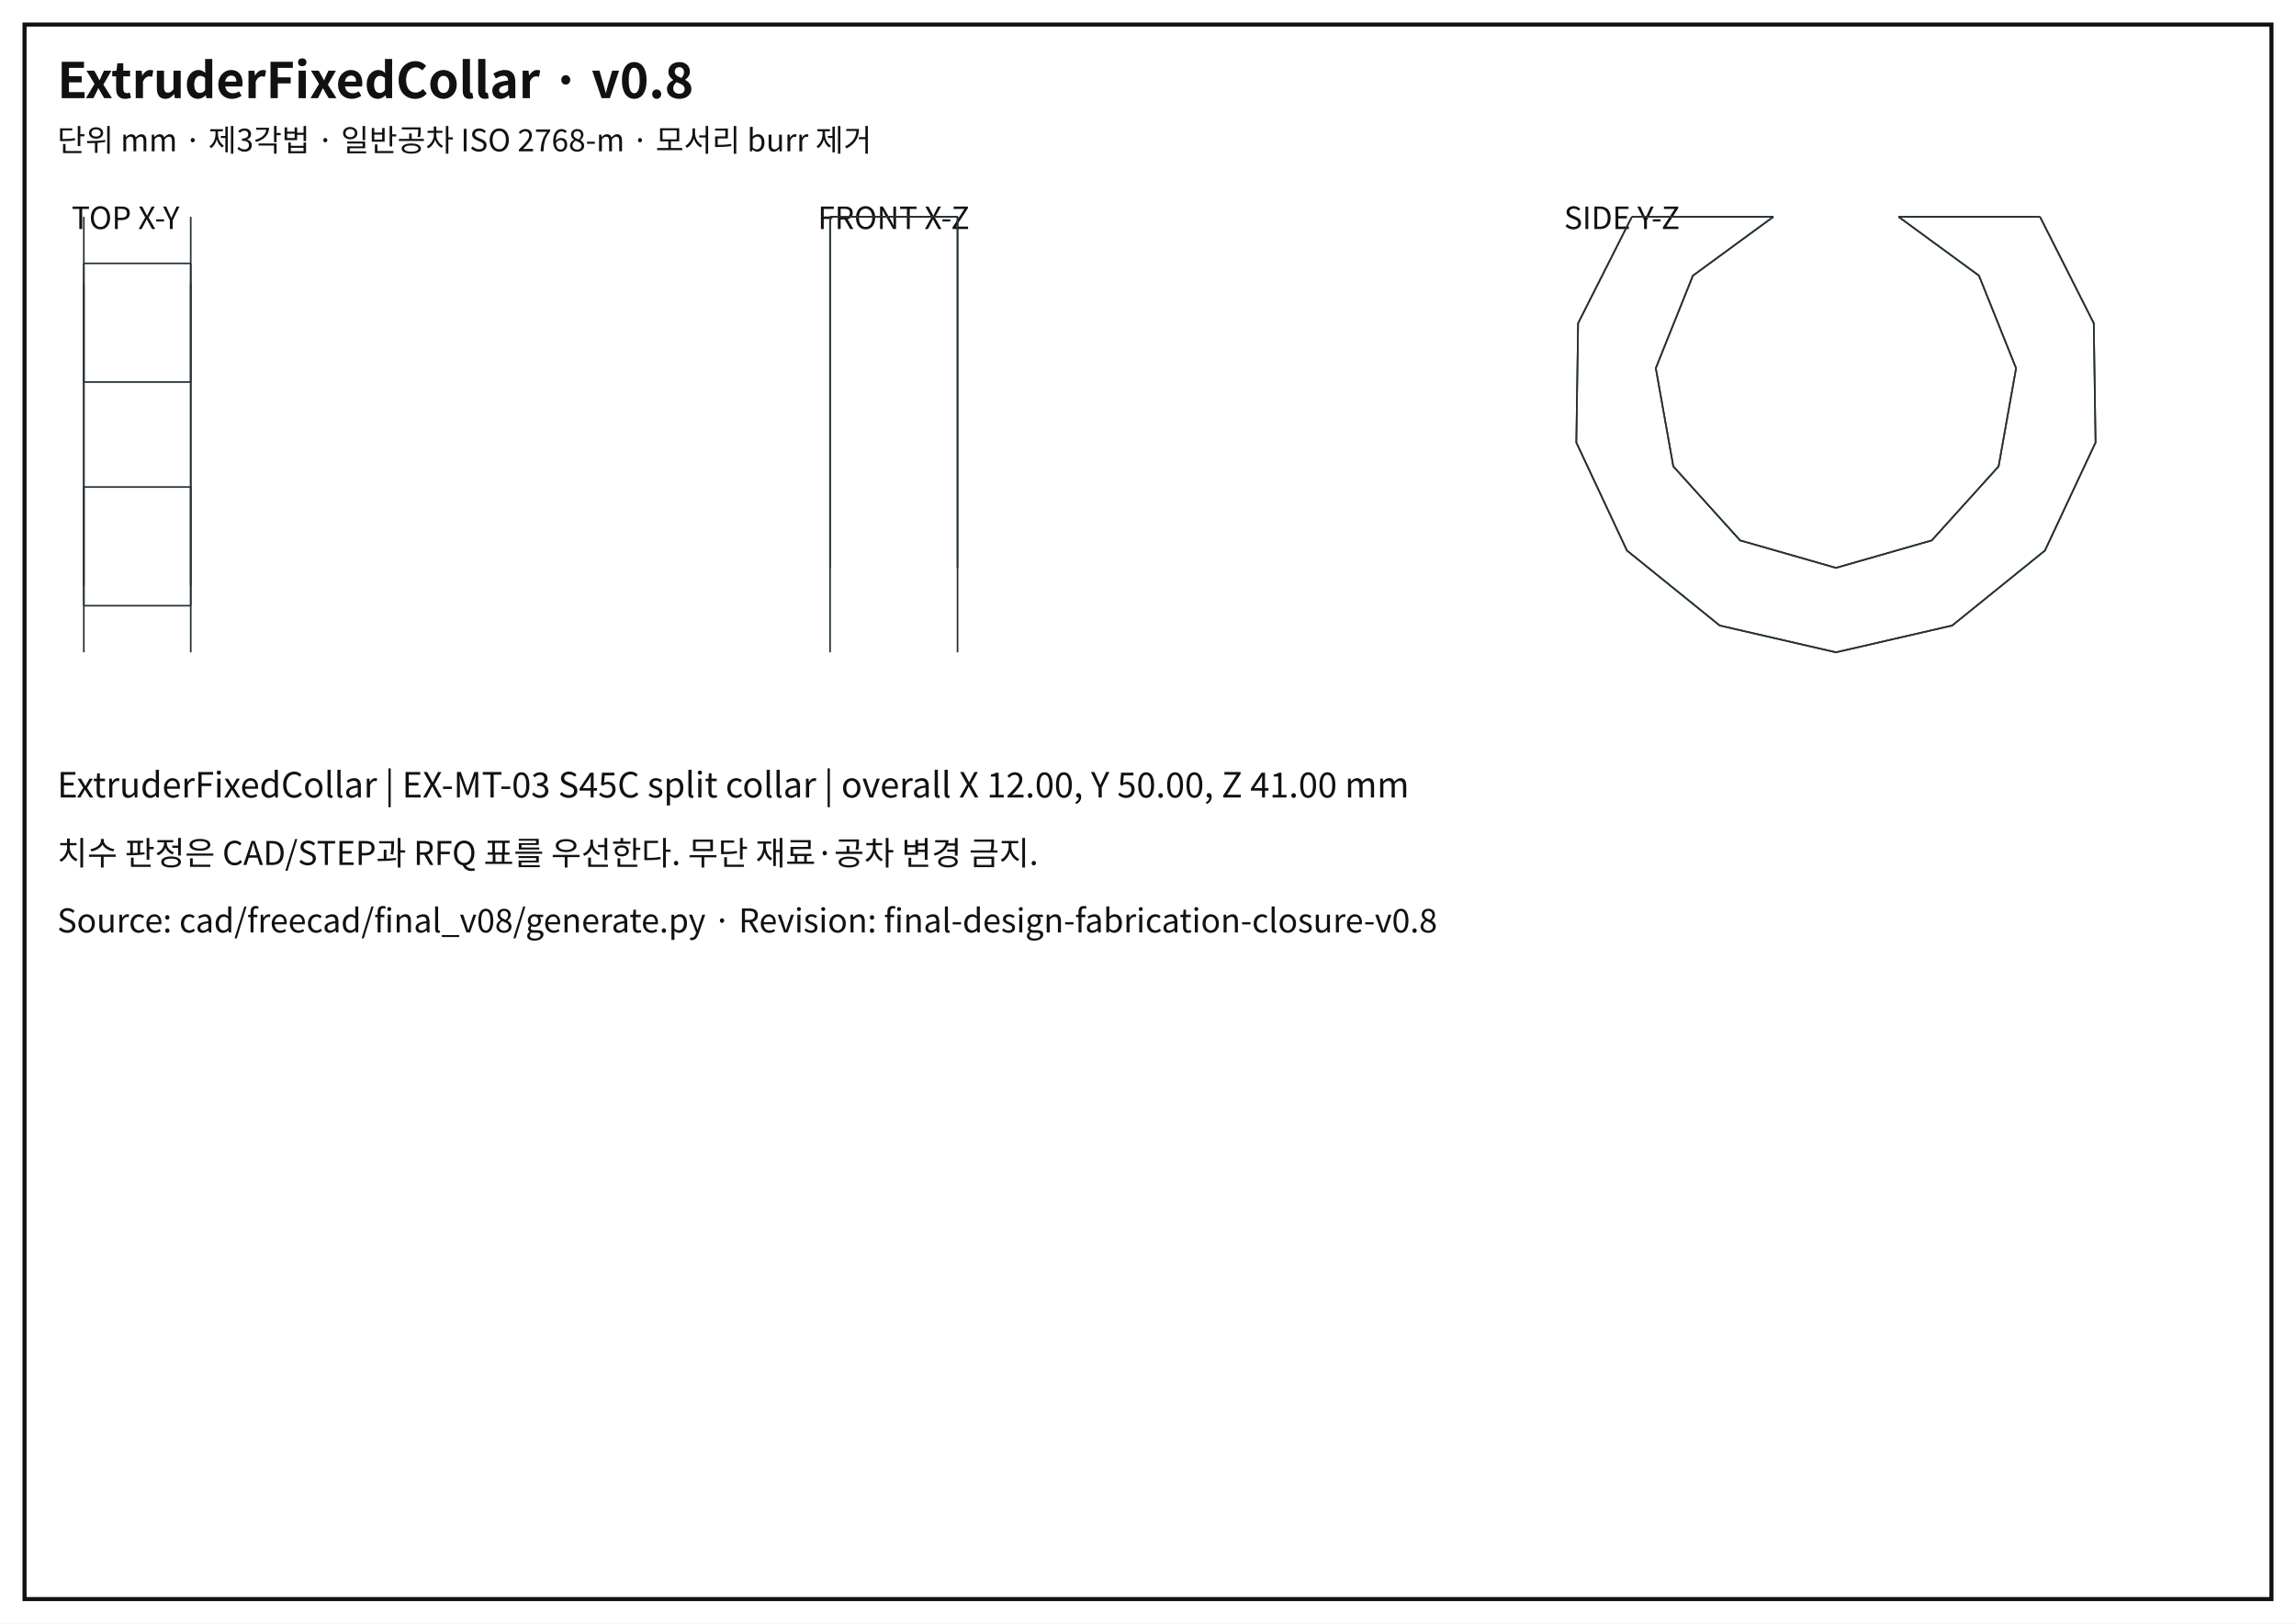
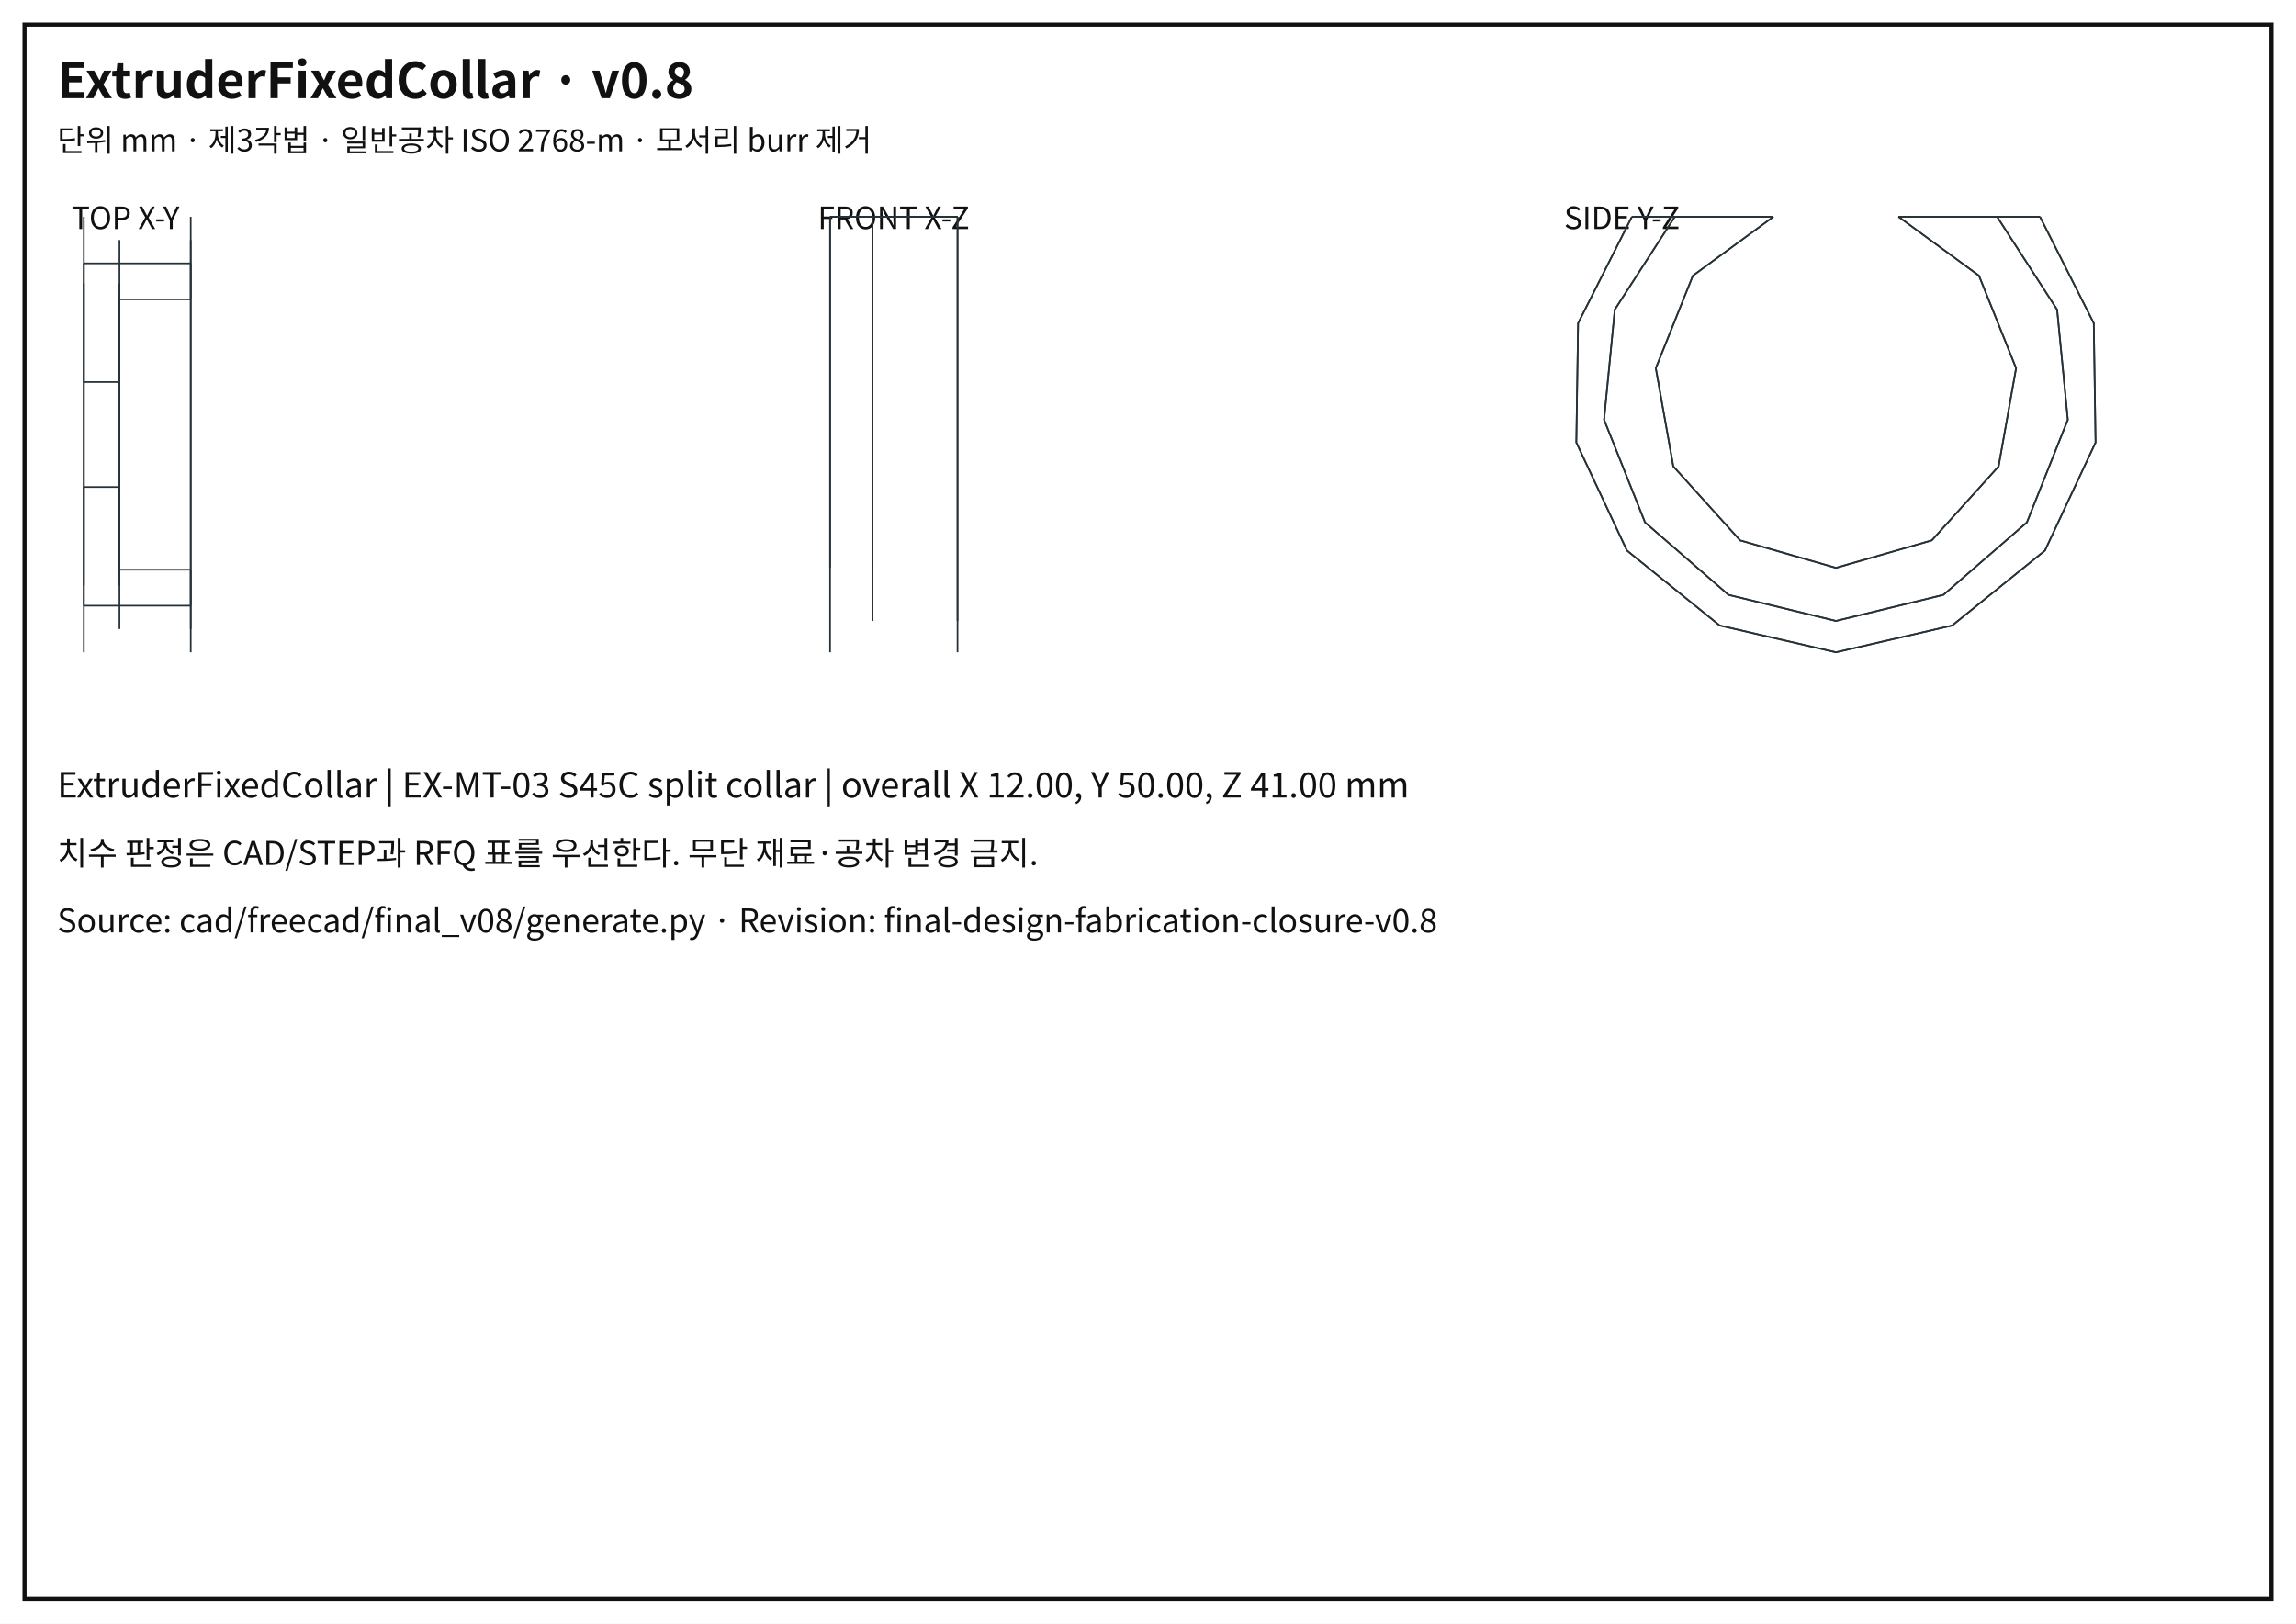
<svg xmlns="http://www.w3.org/2000/svg" width="1123" height="794" viewBox="0 0 1123 794">
  <rect width="1123" height="794" fill="white" />
  <rect x="12" y="12" width="1099" height="770" fill="none" stroke="#111" stroke-width="2" />
  <g font-family="Noto Sans CJK KR,sans-serif" fill="#111">
    <text x="28" y="48" font-size="24" font-weight="bold">ExtruderFixedCollar · v0.8</text>
    <text x="28" y="74" font-size="15">단위 mm · 제3각법 · 일반공차 ISO 2768-m · 모서리 burr 제거</text>
    <text x="35" y="112" font-size="15">TOP X-Y</text>
    <polyline points="93.29,296.20 93.29,318.27 93.29,319.00 93.29,298.24 93.29,260.18 93.29,212.50 93.29,164.82 93.29,126.76 93.29,106.00 93.29,106.73 93.29,128.80" fill="none" stroke="#263238" stroke-width="0.8" />
    <polyline points="41.00,128.80 93.29,128.80" fill="none" stroke="#263238" stroke-width="0.8" />
    <polyline points="41.00,296.20 41.00,318.27 41.00,319.00 41.00,298.24 41.00,260.18 41.00,212.50 41.00,164.82 41.00,126.76 41.00,106.00 41.00,106.73 41.00,128.80" fill="none" stroke="#263238" stroke-width="0.8" />
    <polyline points="41.00,296.20 93.29,296.20" fill="none" stroke="#263238" stroke-width="0.8" />
-     <polyline points="93.29,296.20 93.29,238.17" fill="none" stroke="#263238" stroke-width="0.8" />
-     <polyline points="93.29,238.17 93.29,271.18 93.29,286.40 93.29,279.22 93.29,251.82 93.29,212.50 93.29,173.18 93.29,145.78 93.29,138.60 93.29,153.82 93.29,186.83" fill="none" stroke="#263238" stroke-width="0.8" />
-     <polyline points="93.29,186.83 93.29,128.80" fill="none" stroke="#263238" stroke-width="0.8" />
+     <polyline points="93.29,296.20 93.29,278.61" fill="none" stroke="#263238" stroke-width="0.8" />
+     <polyline points="93.29,278.61 93.29,303.22 93.29,307.62 93.29,290.82 93.29,256.57 93.29,212.50 93.29,168.43 93.29,134.18 93.29,117.38 93.29,121.78 93.29,146.39" fill="none" stroke="#263238" stroke-width="0.8" />
+     <polyline points="93.29,146.39 93.29,128.80" fill="none" stroke="#263238" stroke-width="0.8" />
    <polyline points="41.00,186.83 41.00,128.80" fill="none" stroke="#263238" stroke-width="0.8" />
-     <polyline points="41.00,186.83 93.29,186.83" fill="none" stroke="#263238" stroke-width="0.8" />
+     <polyline points="58.43,146.39 93.29,146.39" fill="none" stroke="#263238" stroke-width="0.8" />
+     <polyline points="58.43,186.83 58.43,146.39" fill="none" stroke="#263238" stroke-width="0.8" />
+     <polyline points="41.00,186.83 58.43,186.83" fill="none" stroke="#263238" stroke-width="0.8" />
    <polyline points="41.00,296.20 41.00,238.17" fill="none" stroke="#263238" stroke-width="0.8" />
    <polyline points="41.00,238.17 41.00,271.18 41.00,286.40 41.00,279.22 41.00,251.82 41.00,212.50 41.00,173.18 41.00,145.78 41.00,138.60 41.00,153.82 41.00,186.83" fill="none" stroke="#263238" stroke-width="0.8" />
-     <polyline points="41.00,238.17 93.29,238.17" fill="none" stroke="#263238" stroke-width="0.8" />
+     <polyline points="41.00,238.17 58.43,238.17" fill="none" stroke="#263238" stroke-width="0.8" />
+     <polyline points="58.43,278.61 58.43,238.17" fill="none" stroke="#263238" stroke-width="0.8" />
+     <polyline points="58.43,278.61 93.29,278.61" fill="none" stroke="#263238" stroke-width="0.8" />
+     <polyline points="58.43,278.61 58.43,303.22 58.43,307.62 58.43,290.82 58.43,256.57 58.43,212.50 58.43,168.43 58.43,134.18 58.43,117.38 58.43,121.78 58.43,146.39" fill="none" stroke="#263238" stroke-width="0.8" />
+     <polyline points="58.43,238.17 58.43,271.18 58.43,286.40 58.43,279.22 58.43,251.82 58.43,212.50 58.43,173.18 58.43,145.78 58.43,138.60 58.43,153.82 58.43,186.83" fill="none" stroke="#263238" stroke-width="0.8" />
    <text x="400" y="112" font-size="15">FRONT X-Z</text>
    <polyline points="468.34,106.00 468.34,158.07 468.34,216.40 468.34,269.23 468.34,305.90 468.34,319.00 468.34,305.90 468.34,269.23 468.34,216.40 468.34,158.07 468.34,106.00" fill="none" stroke="#263238" stroke-width="0.8" />
    <polyline points="406.00,106.00 468.34,106.00" fill="none" stroke="#263238" stroke-width="0.8" />
    <polyline points="406.00,106.00 406.00,158.07 406.00,216.40 406.00,269.23 406.00,305.90 406.00,319.00 406.00,305.90 406.00,269.23 406.00,216.40 406.00,158.07 406.00,106.00" fill="none" stroke="#263238" stroke-width="0.8" />
    <polyline points="406.00,106.00 468.34,106.00" fill="none" stroke="#263238" stroke-width="0.8" />
    <polyline points="468.34,106.00 468.34,106.00" fill="none" stroke="#263238" stroke-width="0.8" />
-     <polyline points="468.34,106.00 468.34,134.80 468.34,180.06 468.34,228.07 468.34,264.27 468.34,277.70 468.34,264.27 468.34,228.07 468.34,180.06 468.34,134.80 468.34,106.00" fill="none" stroke="#263238" stroke-width="0.8" />
+     <polyline points="468.34,106.00 468.34,151.42 468.34,205.24 468.34,255.47 468.34,290.91 468.34,303.67 468.34,290.91 468.34,255.47 468.34,205.24 468.34,151.42 468.34,106.00" fill="none" stroke="#263238" stroke-width="0.8" />
    <polyline points="468.34,106.00 468.34,106.00" fill="none" stroke="#263238" stroke-width="0.8" />
    <polyline points="406.00,106.00 406.00,106.00" fill="none" stroke="#263238" stroke-width="0.8" />
-     <polyline points="406.00,106.00 468.34,106.00" fill="none" stroke="#263238" stroke-width="0.8" />
+     <polyline points="426.78,106.00 468.34,106.00" fill="none" stroke="#263238" stroke-width="0.8" />
+     <polyline points="426.78,106.00 426.78,106.00" fill="none" stroke="#263238" stroke-width="0.8" />
+     <polyline points="406.00,106.00 426.78,106.00" fill="none" stroke="#263238" stroke-width="0.8" />
    <polyline points="406.00,106.00 406.00,106.00" fill="none" stroke="#263238" stroke-width="0.8" />
    <polyline points="406.00,106.00 406.00,134.80 406.00,180.06 406.00,228.07 406.00,264.27 406.00,277.70 406.00,264.27 406.00,228.07 406.00,180.06 406.00,134.80 406.00,106.00" fill="none" stroke="#263238" stroke-width="0.8" />
-     <polyline points="406.00,106.00 468.34,106.00" fill="none" stroke="#263238" stroke-width="0.8" />
+     <polyline points="406.00,106.00 426.78,106.00" fill="none" stroke="#263238" stroke-width="0.8" />
+     <polyline points="426.78,106.00 426.78,106.00" fill="none" stroke="#263238" stroke-width="0.8" />
+     <polyline points="426.78,106.00 468.34,106.00" fill="none" stroke="#263238" stroke-width="0.8" />
+     <polyline points="426.78,106.00 426.78,151.42 426.78,205.24 426.78,255.47 426.78,290.91 426.78,303.67 426.78,290.91 426.78,255.47 426.78,205.24 426.78,151.42 426.78,106.00" fill="none" stroke="#263238" stroke-width="0.8" />
+     <polyline points="426.78,106.00 426.78,134.80 426.78,180.06 426.78,228.07 426.78,264.27 426.78,277.70 426.78,264.27 426.78,228.07 426.78,180.06 426.78,134.80 426.78,106.00" fill="none" stroke="#263238" stroke-width="0.8" />
    <text x="765" y="112" font-size="15">SIDE Y-Z</text>
    <polyline points="798.19,106.00 771.87,158.07 771.00,216.40 795.75,269.23 841.13,305.90 897.98,319.00 954.83,305.90 1000.21,269.23 1024.96,216.40 1024.09,158.07 997.78,106.00" fill="none" stroke="#263238" stroke-width="0.8" />
    <polyline points="997.78,106.00 997.78,106.00" fill="none" stroke="#263238" stroke-width="0.8" />
    <polyline points="798.19,106.00 771.87,158.07 771.00,216.40 795.75,269.23 841.13,305.90 897.98,319.00 954.83,305.90 1000.21,269.23 1024.96,216.40 1024.09,158.07 997.78,106.00" fill="none" stroke="#263238" stroke-width="0.8" />
    <polyline points="798.19,106.00 798.19,106.00" fill="none" stroke="#263238" stroke-width="0.8" />
-     <polyline points="798.19,106.00 867.38,106.00" fill="none" stroke="#263238" stroke-width="0.8" />
-     <polyline points="867.38,106.00 828.02,134.80 809.87,180.06 818.43,228.07 851.10,264.27 897.98,277.70 944.86,264.27 977.54,228.07 986.09,180.06 967.94,134.80 928.58,106.00" fill="none" stroke="#263238" stroke-width="0.8" />
+     <polyline points="798.19,106.00 819.16,106.00" fill="none" stroke="#263238" stroke-width="0.8" />
+     <polyline points="819.16,106.00 789.81,151.42 784.57,205.24 804.60,255.47 845.43,290.91 897.98,303.67 950.53,290.91 991.37,255.47 1011.39,205.24 1006.15,151.42 976.80,106.00" fill="none" stroke="#263238" stroke-width="0.8" />
+     <polyline points="976.80,106.00 997.78,106.00" fill="none" stroke="#263238" stroke-width="0.8" />
    <polyline points="928.58,106.00 997.78,106.00" fill="none" stroke="#263238" stroke-width="0.8" />
-     <polyline points="928.58,106.00 997.78,106.00" fill="none" stroke="#263238" stroke-width="0.8" />
+     <polyline points="976.80,106.00 976.80,106.00" fill="none" stroke="#263238" stroke-width="0.8" />
+     <polyline points="928.58,106.00 976.80,106.00" fill="none" stroke="#263238" stroke-width="0.8" />
    <polyline points="928.58,106.00 928.58,106.00" fill="none" stroke="#263238" stroke-width="0.8" />
    <polyline points="798.19,106.00 867.38,106.00" fill="none" stroke="#263238" stroke-width="0.8" />
    <polyline points="867.38,106.00 828.02,134.80 809.87,180.06 818.43,228.07 851.10,264.27 897.98,277.70 944.86,264.27 977.54,228.07 986.09,180.06 967.94,134.80 928.58,106.00" fill="none" stroke="#263238" stroke-width="0.8" />
    <polyline points="867.38,106.00 867.38,106.00" fill="none" stroke="#263238" stroke-width="0.8" />
+     <polyline points="819.16,106.00 867.38,106.00" fill="none" stroke="#263238" stroke-width="0.8" />
+     <polyline points="819.16,106.00 819.16,106.00" fill="none" stroke="#263238" stroke-width="0.8" />
+     <polyline points="819.16,106.00 789.81,151.42 784.57,205.24 804.60,255.47 845.43,290.91 897.98,303.67 950.53,290.91 991.37,255.47 1011.39,205.24 1006.15,151.42 976.80,106.00" fill="none" stroke="#263238" stroke-width="0.8" />
+     <polyline points="867.38,106.00 828.02,134.80 809.87,180.06 818.43,228.07 851.10,264.27 897.98,277.70 944.86,264.27 977.54,228.07 986.09,180.06 967.94,134.80 928.58,106.00" fill="none" stroke="#263238" stroke-width="0.8" />
    <text x="28" y="390" font-size="17">ExtruderFixedCollar | EX-MT-03 S45C split collar | overall X 12.00, Y 50.00, Z 41.00 mm</text>
    <text x="28" y="423" font-size="16">치수 판정은 CAD/STEP과 RFQ 표를 우선한다. 무단 재료·공차 변경 금지.</text>
    <text x="28" y="456" font-size="16">Source: cad/freecad/final_v08/generate.py · Revision: final-design-fabrication-closure-v0.8</text>
  </g>
</svg>
